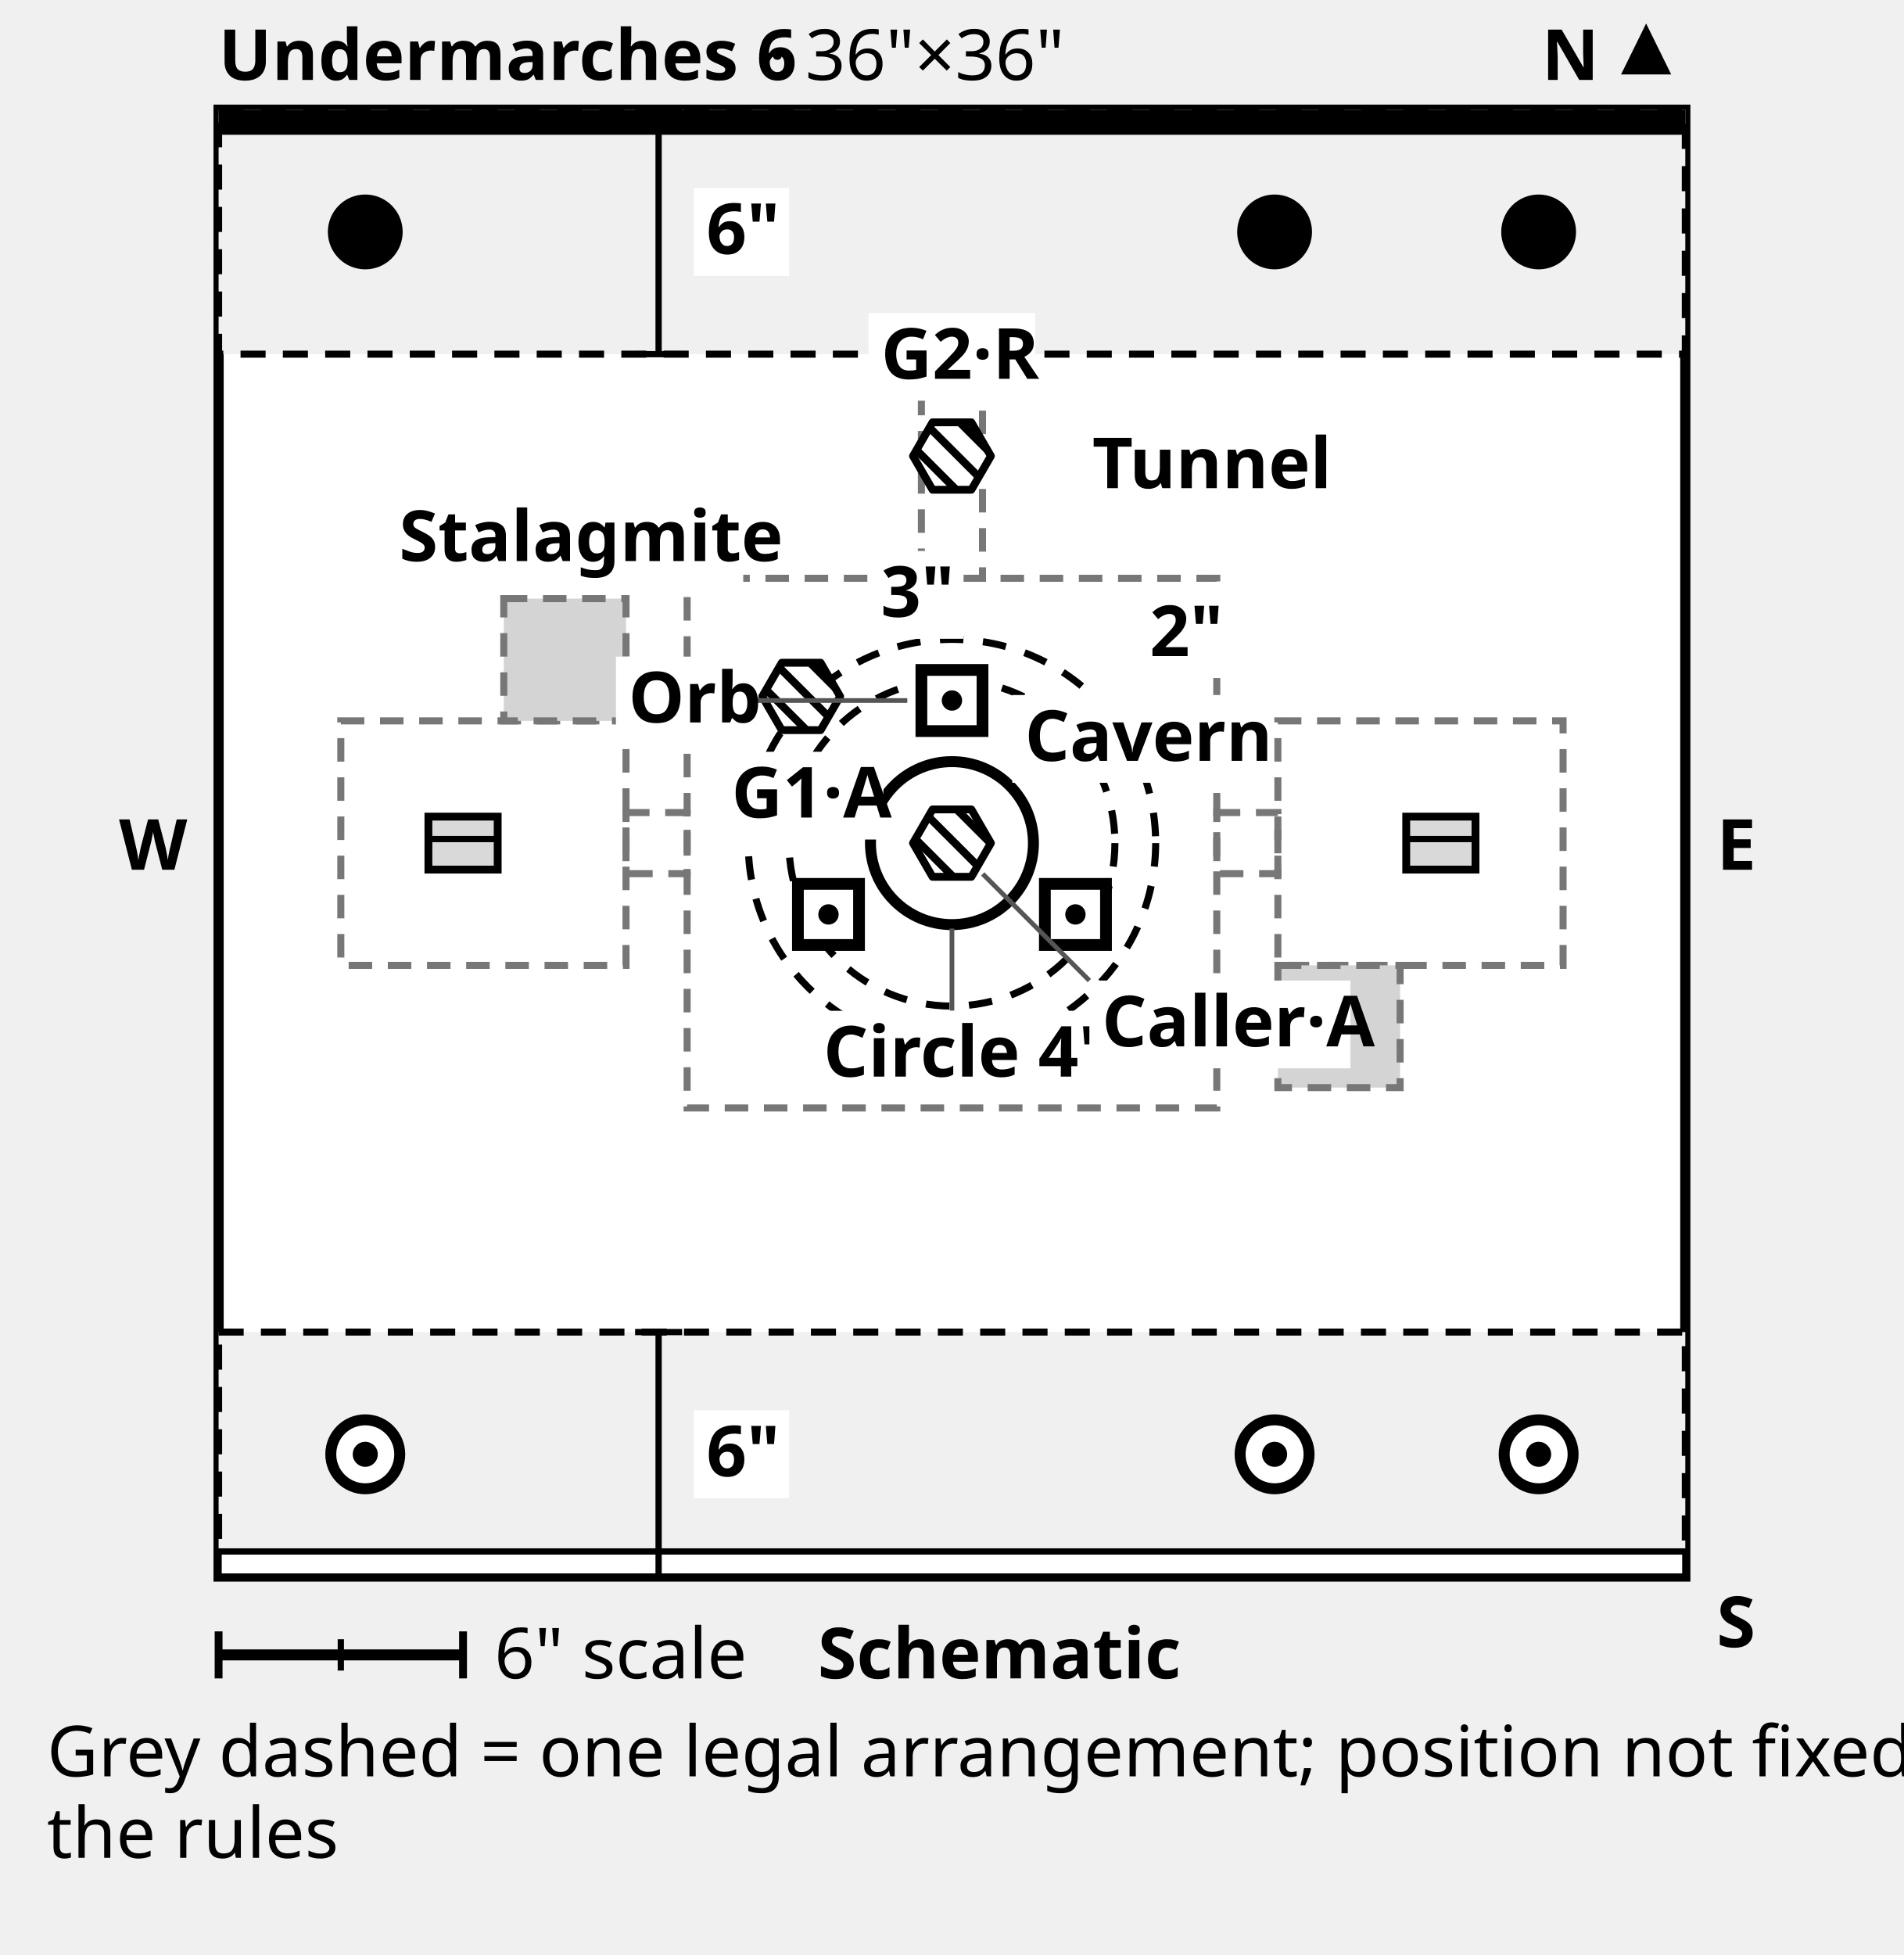
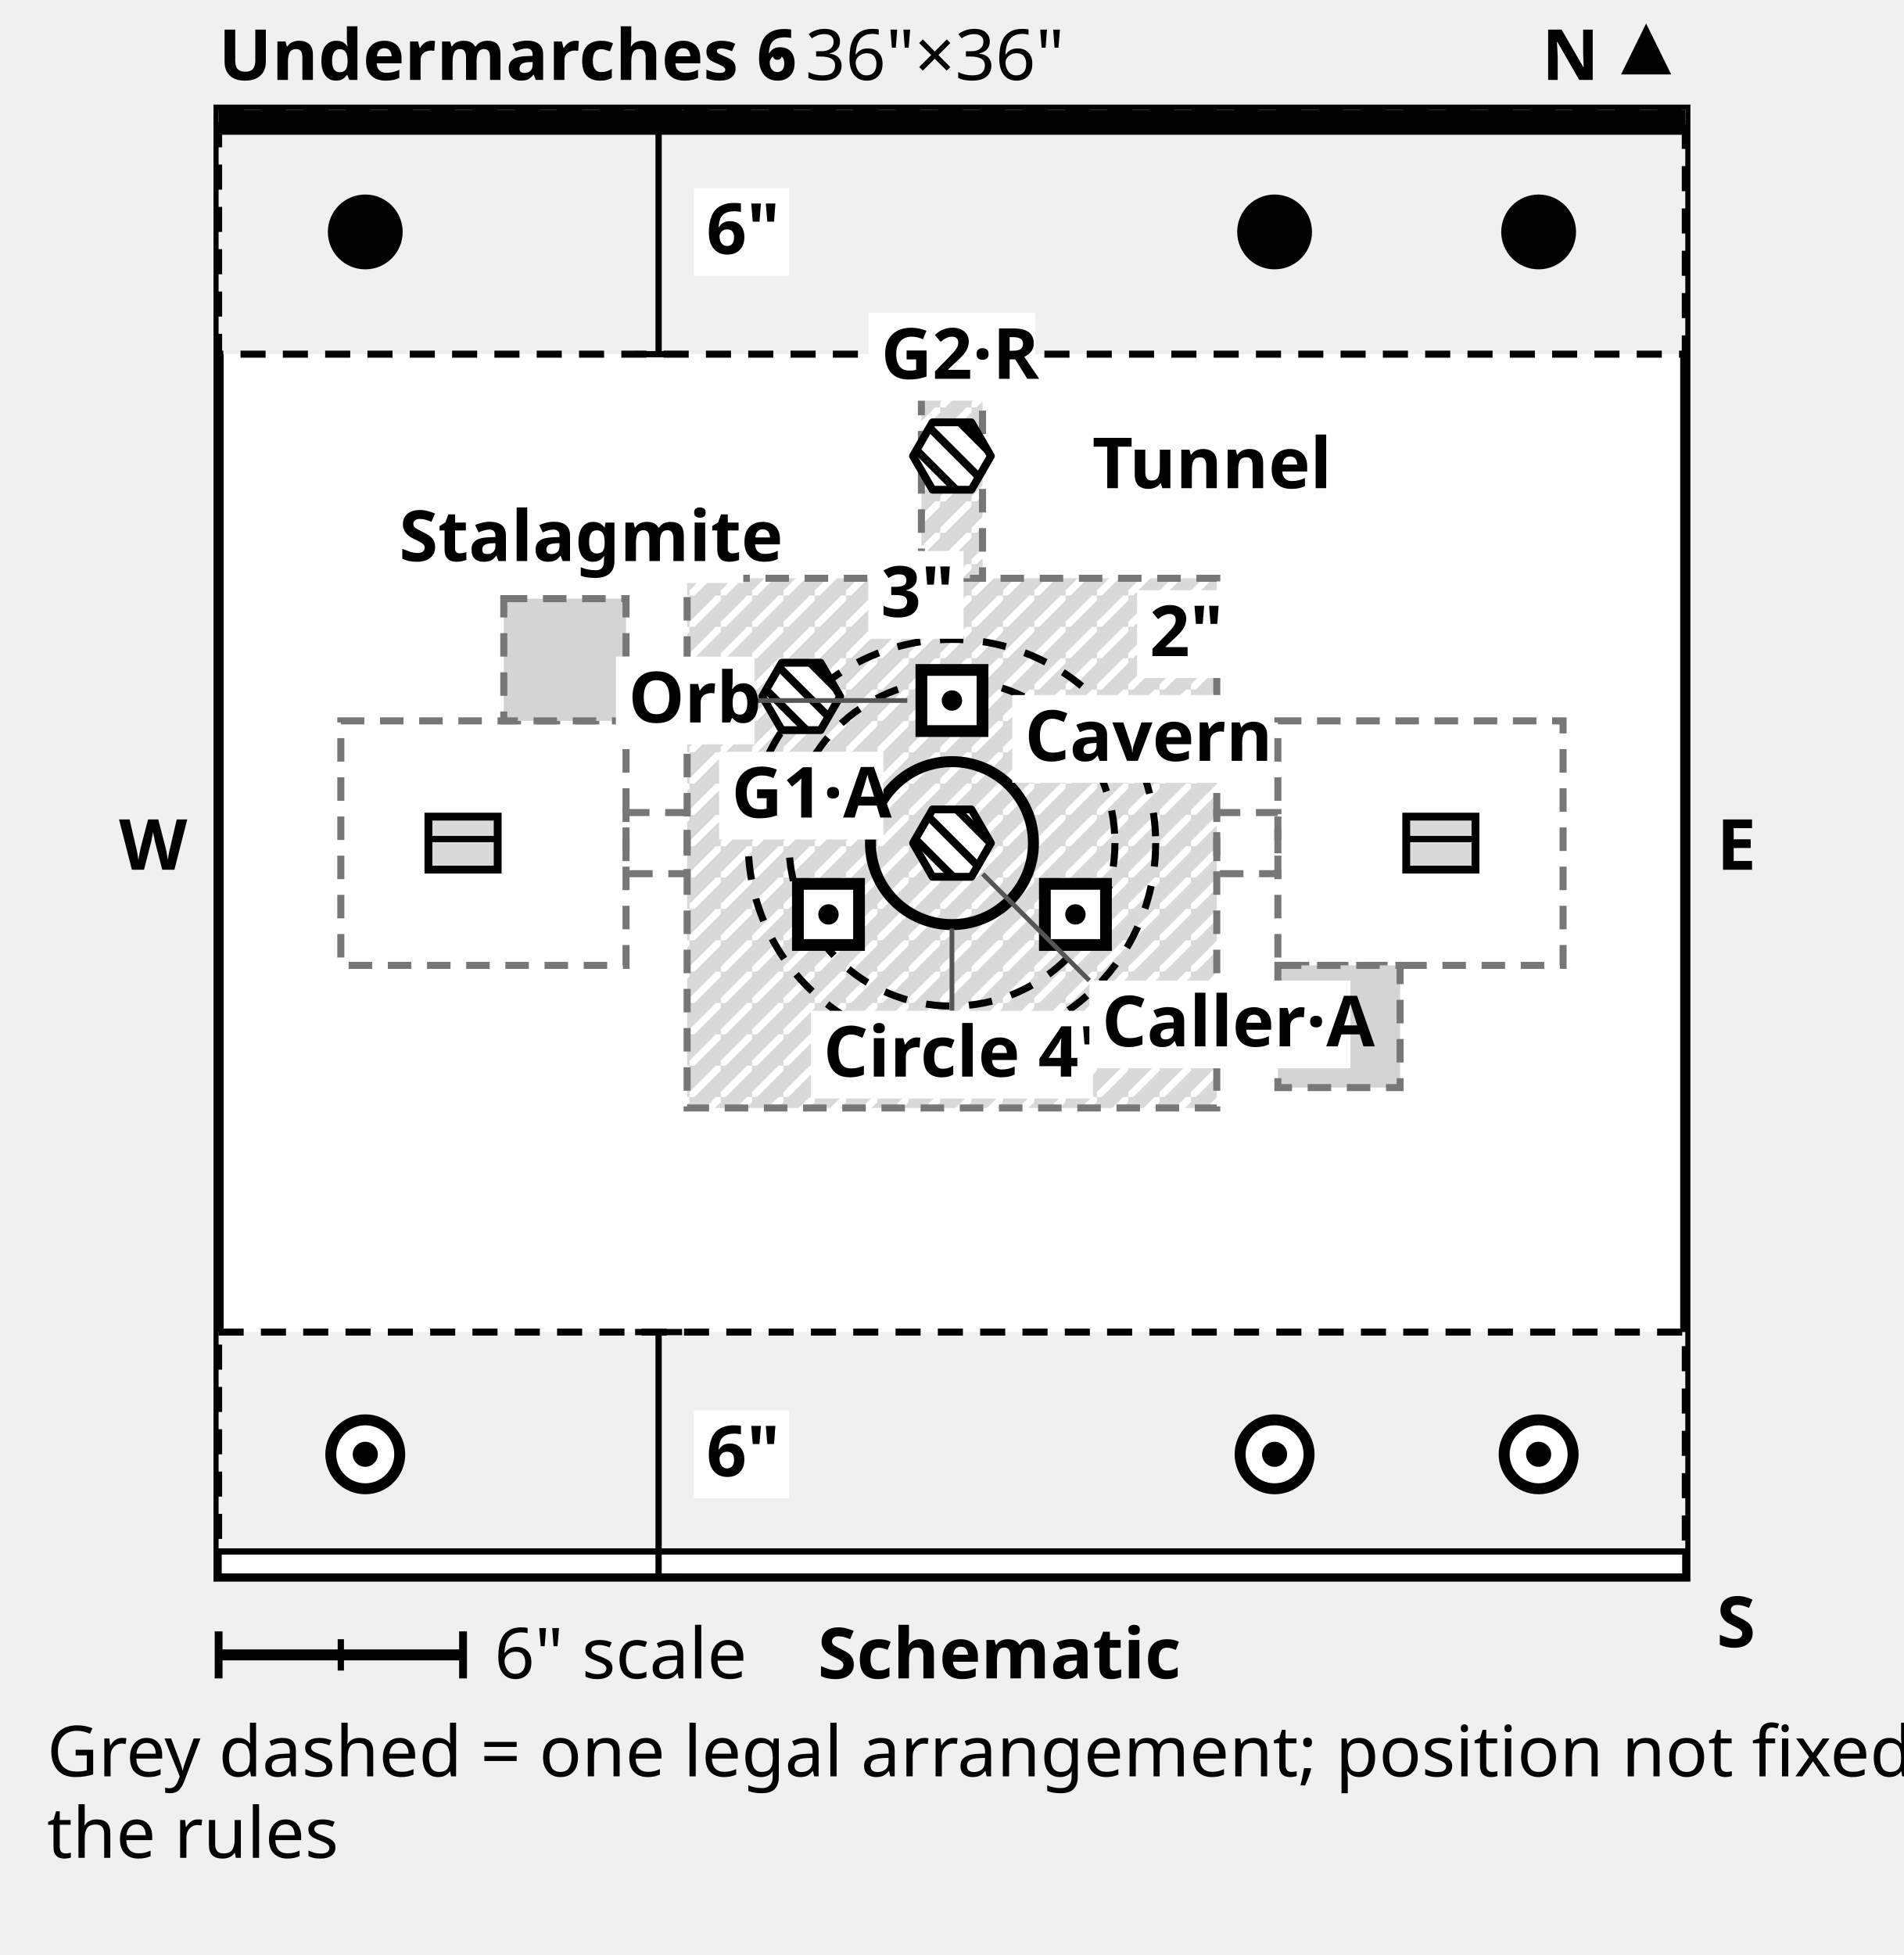
<svg xmlns="http://www.w3.org/2000/svg" width="243pt" height="249.5pt" viewBox="0 0 243 249.5">
  <defs>
    <pattern id="p-cover" width="5" height="5" patternUnits="userSpaceOnUse" patternTransform="rotate(45)">
      <rect width="5" height="5" fill="#fff" />
      <path d="M0 0.5H5M0.5 0V5" stroke="#444" stroke-width="0.7" fill="none" />
    </pattern>
    <pattern id="p-diff" width="4" height="4" patternUnits="userSpaceOnUse">
      <rect width="4" height="4" fill="#fff" />
      <circle cx="1" cy="1" r="0.75" fill="#222" />
      <circle cx="3" cy="3" r="0.75" fill="#222" />
    </pattern>
    <pattern id="p-imp" width="2.4" height="2.4" patternUnits="userSpaceOnUse" patternTransform="rotate(45)">
      <rect width="2.4" height="2.4" fill="#fff" />
      <path d="M0.4 0V2.4" stroke="#000" stroke-width="0.95" fill="none" />
    </pattern>
    <pattern id="p-mon" width="3.2" height="3.2" patternUnits="userSpaceOnUse" patternTransform="rotate(-45)">
      <rect width="3.2" height="3.2" fill="#fff" />
      <path d="M0.5 0V3.2" stroke="#000" stroke-width="1" fill="none" />
    </pattern>
    <pattern id="p-aoe" width="4" height="4" patternUnits="userSpaceOnUse" patternTransform="rotate(-45)">
      <rect width="4" height="4" fill="#fff" />
      <path d="M0.5 0V4" stroke="#777" stroke-width="1.4" fill="none" />
    </pattern>
  </defs>
  <defs>
    <pattern id="p-cover-l" width="5" height="5" patternUnits="userSpaceOnUse" patternTransform="rotate(45)">
      <rect width="5" height="5" fill="#fff" />
      <path d="M0 0.5H5M0.5 0V5" stroke="#aaa" stroke-width="0.6" fill="none" />
    </pattern>
    <pattern id="p-diff-l" width="4" height="4" patternUnits="userSpaceOnUse">
      <rect width="4" height="4" fill="#fff" />
      <circle cx="1" cy="1" r="0.7" fill="#999" />
      <circle cx="3" cy="3" r="0.7" fill="#999" />
    </pattern>
    <pattern id="p-imp-l" width="2.6" height="2.6" patternUnits="userSpaceOnUse" patternTransform="rotate(45)">
      <rect width="2.6" height="2.6" fill="#fff" />
      <path d="M0.4 0V2.6" stroke="#aaa" stroke-width="0.8" fill="none" />
    </pattern>
    <pattern id="p-mon-l" width="3.2" height="3.2" patternUnits="userSpaceOnUse" patternTransform="rotate(-45)">
      <rect width="3.2" height="3.2" fill="#fff" />
      <path d="M0.5 0V3.2" stroke="#999" stroke-width="0.9" fill="none" />
    </pattern>
    <pattern id="p-water" width="6" height="4" patternUnits="userSpaceOnUse">
      <rect width="6" height="4" fill="#fff" />
      <path d="M0 2.2Q1.5 0.4 3 2.2T6 2.2" stroke="#333" stroke-width="0.8" fill="none" />
    </pattern>
    <pattern id="p-water-l" width="6" height="4" patternUnits="userSpaceOnUse">
      <rect width="6" height="4" fill="#fff" />
      <path d="M0 2.2Q1.5 0.4 3 2.2T6 2.2" stroke="#aaa" stroke-width="0.8" fill="none" />
    </pattern>
    <pattern id="p-slip" width="6" height="6" patternUnits="userSpaceOnUse" patternTransform="rotate(-30)">
      <rect width="6" height="6" fill="#fff" />
      <path d="M0.5 1.5H3.5M3.5 4.5H5.5" stroke="#333" stroke-width="0.9" fill="none" />
    </pattern>
    <pattern id="p-slip-l" width="6" height="6" patternUnits="userSpaceOnUse" patternTransform="rotate(-30)">
      <rect width="6" height="6" fill="#fff" />
      <path d="M0.5 1.5H3.5M3.5 4.5H5.5" stroke="#aaa" stroke-width="0.9" fill="none" />
    </pattern>
    <clipPath id="bclip">
      <rect x="22.5" y="14" width="198" height="198" />
    </clipPath>
    <pattern id="p-dark" width="4" height="4" patternUnits="userSpaceOnUse">
      <rect width="4" height="4" fill="#d9d9d9" />
      <path d="M0 4L4 0" stroke="#fff" stroke-width="0.9" fill="none" />
    </pattern>
  </defs>
  <rect x="27.9" y="14" width="187.2" height="187.2" fill="#fff" stroke="#000" stroke-width="1.3" />
  <rect x="27.9" y="14" width="187.2" height="31.2" fill="#f0f0f0" stroke="#000" stroke-width="0.9" stroke-dasharray="3.2 2.2" />
  <rect x="27.9" y="14" width="187.2" height="3.2" fill="#000" />
  <line x1="84.06" y1="14" x2="84.06" y2="45.2" stroke="#000" stroke-width="0.8" stroke-linecap="butt" />
  <line x1="87.06" y1="14" x2="81.06" y2="14" stroke="#000" stroke-width="0.8" stroke-linecap="butt" />
  <line x1="87.06" y1="45.2" x2="81.06" y2="45.2" stroke="#000" stroke-width="0.8" stroke-linecap="butt" />
  <rect x="27.9" y="170" width="187.2" height="31.2" fill="#f0f0f0" stroke="#000" stroke-width="0.9" stroke-dasharray="3.2 2.2" />
  <rect x="27.9" y="198" width="187.2" height="3.2" fill="#fff" stroke="#000" stroke-width="0.8" />
  <line x1="84.06" y1="170" x2="84.06" y2="201.2" stroke="#000" stroke-width="0.8" stroke-linecap="butt" />
  <line x1="87.06" y1="170" x2="81.06" y2="170" stroke="#000" stroke-width="0.8" stroke-linecap="butt" />
  <line x1="87.06" y1="201.2" x2="81.06" y2="201.2" stroke="#000" stroke-width="0.8" stroke-linecap="butt" />
-   <rect x="87.7" y="73.8" width="67.6" height="67.6" fill="none" stroke="#777" stroke-width="0.9" stroke-dasharray="3 2" />
+   <rect x="87.7" y="73.8" width="67.6" height="67.6" fill="url(#p-dark)" stroke="#777" stroke-width="0.9" stroke-dasharray="3 2" />
  <rect x="43.5" y="92" width="36.4" height="31.2" fill="none" stroke="#777" stroke-width="0.9" stroke-dasharray="3 2" />
  <rect x="163.1" y="92" width="36.4" height="31.2" fill="none" stroke="#777" stroke-width="0.9" stroke-dasharray="3 2" />
  <rect x="79.9" y="103.7" width="7.8" height="7.8" fill="none" stroke="#777" stroke-width="0.9" stroke-dasharray="3 2" />
  <rect x="155.3" y="103.7" width="7.8" height="7.8" fill="none" stroke="#777" stroke-width="0.9" stroke-dasharray="3 2" />
-   <rect x="117.6" y="45.2" width="7.8" height="28.6" fill="none" stroke="#777" stroke-width="0.9" stroke-dasharray="3 2" />
+   <rect x="117.6" y="45.2" width="7.8" height="28.6" fill="url(#p-dark)" stroke="#777" stroke-width="0.9" stroke-dasharray="3 2" />
  <circle cx="121.5" cy="107.6" r="10.4" fill="none" stroke="#000" stroke-width="1.4" />
  <rect x="64.3" y="76.4" width="15.6" height="15.6" fill="#d4d4d4" stroke="#777" stroke-width="0.9" stroke-dasharray="3 2" />
  <rect x="163.1" y="123.2" width="15.6" height="15.6" fill="#d4d4d4" stroke="#777" stroke-width="0.9" stroke-dasharray="3 2" />
  <circle cx="121.5" cy="107.6" r="20.8" fill="none" stroke="#000" stroke-width="0.9" stroke-dasharray="3 2.5" />
  <circle cx="121.5" cy="107.6" r="26" fill="none" stroke="#000" stroke-width="0.9" stroke-dasharray="3 2.5" />
  <rect x="117.6" y="85.5" width="7.8" height="7.8" fill="#fff" stroke="#000" stroke-width="1.5" />
  <circle cx="121.5" cy="89.4" r="1.3" fill="#000" />
  <rect x="133.36" y="112.8" width="7.8" height="7.8" fill="#fff" stroke="#000" stroke-width="1.5" />
  <circle cx="137.26" cy="116.7" r="1.3" fill="#000" />
  <rect x="101.84" y="112.8" width="7.8" height="7.8" fill="#fff" stroke="#000" stroke-width="1.5" />
  <circle cx="105.74" cy="116.7" r="1.3" fill="#000" />
  <rect x="54.68" y="104.22" width="8.84" height="6.76" fill="#d9d9d9" stroke="#000" stroke-width="1" />
  <line x1="54.68" y1="107.08" x2="63.52" y2="107.08" stroke="#000" stroke-width="0.8" stroke-linecap="butt" />
  <rect x="179.48" y="104.22" width="8.84" height="6.76" fill="#d9d9d9" stroke="#000" stroke-width="1" />
  <line x1="179.48" y1="107.08" x2="188.32" y2="107.08" stroke="#000" stroke-width="0.8" stroke-linecap="butt" />
  <polygon points="126.47,107.6 123.98,111.9 119.02,111.9 116.53,107.6 119.02,103.3 123.98,103.3" fill="url(#p-mon)" stroke="#000" stroke-width="1" stroke-linejoin="round" />
  <polygon points="107.23,88.88 104.74,93.18 99.78,93.18 97.29,88.88 99.78,84.58 104.74,84.58" fill="url(#p-mon)" stroke="#000" stroke-width="1" stroke-linejoin="round" />
  <polygon points="126.47,58.2 123.98,62.5 119.02,62.5 116.53,58.2 119.02,53.9 123.98,53.9" fill="url(#p-mon)" stroke="#000" stroke-width="1" stroke-linejoin="round" />
  <circle cx="46.62" cy="29.6" r="4.4" fill="#000" stroke="#000" stroke-width="0.75" />
  <circle cx="162.68" cy="29.6" r="4.4" fill="#000" stroke="#000" stroke-width="0.75" />
  <circle cx="196.38" cy="29.6" r="4.4" fill="#000" stroke="#000" stroke-width="0.75" />
  <circle cx="46.62" cy="185.6" r="4.4" fill="#fff" stroke="#000" stroke-width="1.4" />
  <circle cx="46.62" cy="185.6" r="1.6" fill="#000" />
  <circle cx="162.68" cy="185.6" r="4.4" fill="#fff" stroke="#000" stroke-width="1.4" />
  <circle cx="162.68" cy="185.6" r="1.6" fill="#000" />
  <circle cx="196.38" cy="185.6" r="4.4" fill="#fff" stroke="#000" stroke-width="1.4" />
  <circle cx="196.38" cy="185.6" r="1.6" fill="#000" />
  <rect x="129.2" y="88.7" width="30.44" height="11.2" fill="#fff" />
  <text x="130.8" y="97.1" font-weight="600" font-family="'Source Sans 3'" font-size="9" fill="#000">Cavern</text>
  <rect x="88.56" y="24" width="12.16" height="11.2" fill="#fff" />
  <text x="90.16" y="32.4" font-weight="600" font-family="'Source Sans 3'" font-size="9" fill="#000">6"</text>
  <rect x="88.56" y="180" width="12.16" height="11.2" fill="#fff" />
  <text x="90.16" y="188.4" font-weight="600" font-family="'Source Sans 3'" font-size="9" fill="#000">6"</text>
  <rect x="137.8" y="53.9" width="30.2" height="11.2" fill="#fff" />
  <text x="139.4" y="62.3" font-weight="600" font-family="'Source Sans 3'" font-size="9" fill="#000">Tunnel</text>
  <line x1="121.5" y1="118.5" x2="121.5" y2="129" stroke="#555" stroke-width="0.6" stroke-linecap="butt" />
  <rect x="103.49" y="129" width="36.01" height="11.2" fill="#fff" />
  <text x="105.09" y="137.4" font-weight="600" font-family="'Source Sans 3'" font-size="9" fill="#000">Circle 4"</text>
  <rect x="49.34" y="63.2" width="45.52" height="11.2" fill="#fff" />
  <text x="50.94" y="71.6" font-weight="600" font-family="'Source Sans 3'" font-size="9" fill="#000">Stalagmite</text>
  <rect x="145.13" y="75.33" width="12.16" height="11.2" fill="#fff" />
  <text x="146.73" y="83.73" font-weight="600" font-family="'Source Sans 3'" font-size="9" fill="#000">2"</text>
  <rect x="110.82" y="70.32" width="12.16" height="11.2" fill="#fff" />
  <text x="112.42" y="78.72" font-weight="600" font-family="'Source Sans 3'" font-size="9" fill="#000">3"</text>
  <line x1="115.8" y1="89.4" x2="96.3" y2="89.4" stroke="#555" stroke-width="0.6" stroke-linecap="butt" />
  <rect x="78.61" y="83.8" width="17.69" height="11.2" fill="#fff" />
  <text x="80.21" y="92.2" font-weight="600" font-family="'Source Sans 3'" font-size="9" fill="#000">Orb</text>
  <line x1="125.43" y1="111.53" x2="139.04" y2="125.14" stroke="#555" stroke-width="0.6" stroke-linecap="butt" />
  <rect x="139.04" y="125.14" width="33.32" height="11.2" fill="#fff" />
  <text x="140.64" y="133.54" font-weight="600" font-family="'Source Sans 3'" font-size="9" fill="#000">Caller·A</text>
  <rect x="91.78" y="95.94" width="20.97" height="11.2" fill="#fff" />
  <text x="93.38" y="104.34" font-weight="600" font-family="'Source Sans 3'" font-size="9" fill="#000">G1·A</text>
  <rect x="110.86" y="39.94" width="21.27" height="11.2" fill="#fff" />
  <text x="112.46" y="48.34" font-weight="600" font-family="'Source Sans 3'" font-size="9" fill="#000">G2·R</text>
  <text x="27.9" y="10.2" font-weight="700" font-family="'Source Sans 3'" font-size="9" fill="#000">Undermarches 6</text>
  <text x="98.02" y="10.2" font-weight="400" font-family="'Source Sans 3'" font-size="9" fill="#000">·  36"×36"</text>
  <polygon points="210.1,3 206.9,9.5 213.3,9.5" fill="#000" />
  <text x="204.1" y="10.2" font-weight="700" font-family="'Source Sans 3'" font-size="9" fill="#000" text-anchor="end">N</text>
  <text x="23.9" y="111" font-weight="700" font-family="'Source Sans 3'" font-size="9" fill="#000" text-anchor="end">W</text>
  <text x="219.1" y="111" font-weight="700" font-family="'Source Sans 3'" font-size="9" fill="#000">E</text>
  <line x1="27.9" y1="211.2" x2="59.1" y2="211.2" stroke="#000" stroke-width="1.4" stroke-linecap="butt" />
  <line x1="27.9" y1="208.2" x2="27.9" y2="214.2" stroke="#000" stroke-width="1" stroke-linecap="butt" />
  <line x1="59.1" y1="208.2" x2="59.1" y2="214.2" stroke="#000" stroke-width="1" stroke-linecap="butt" />
  <line x1="43.5" y1="209.2" x2="43.5" y2="213.2" stroke="#000" stroke-width="0.8" stroke-linecap="butt" />
  <text x="63.1" y="214.2" font-weight="400" font-family="'Source Sans 3'" font-size="9" fill="#000">6" scale</text>
  <text x="104.38" y="214.2" font-weight="600" font-family="'Source Sans 3'" font-size="9" fill="#000">Schematic</text>
  <text x="215.1" y="214.2" font-family="'Source Sans 3'" font-size="9" fill="#000" />
  <text x="219.1" y="210.2" font-weight="700" font-family="'Source Sans 3'" font-size="9" fill="#000">S</text>
  <text x="6" y="226.7" font-weight="400" font-family="'Source Sans 3'" font-size="9" fill="#000">Grey dashed = one legal arrangement; position not fixed by</text>
  <text x="6" y="237.1" font-weight="400" font-family="'Source Sans 3'" font-size="9" fill="#000">the rules</text>
</svg>
